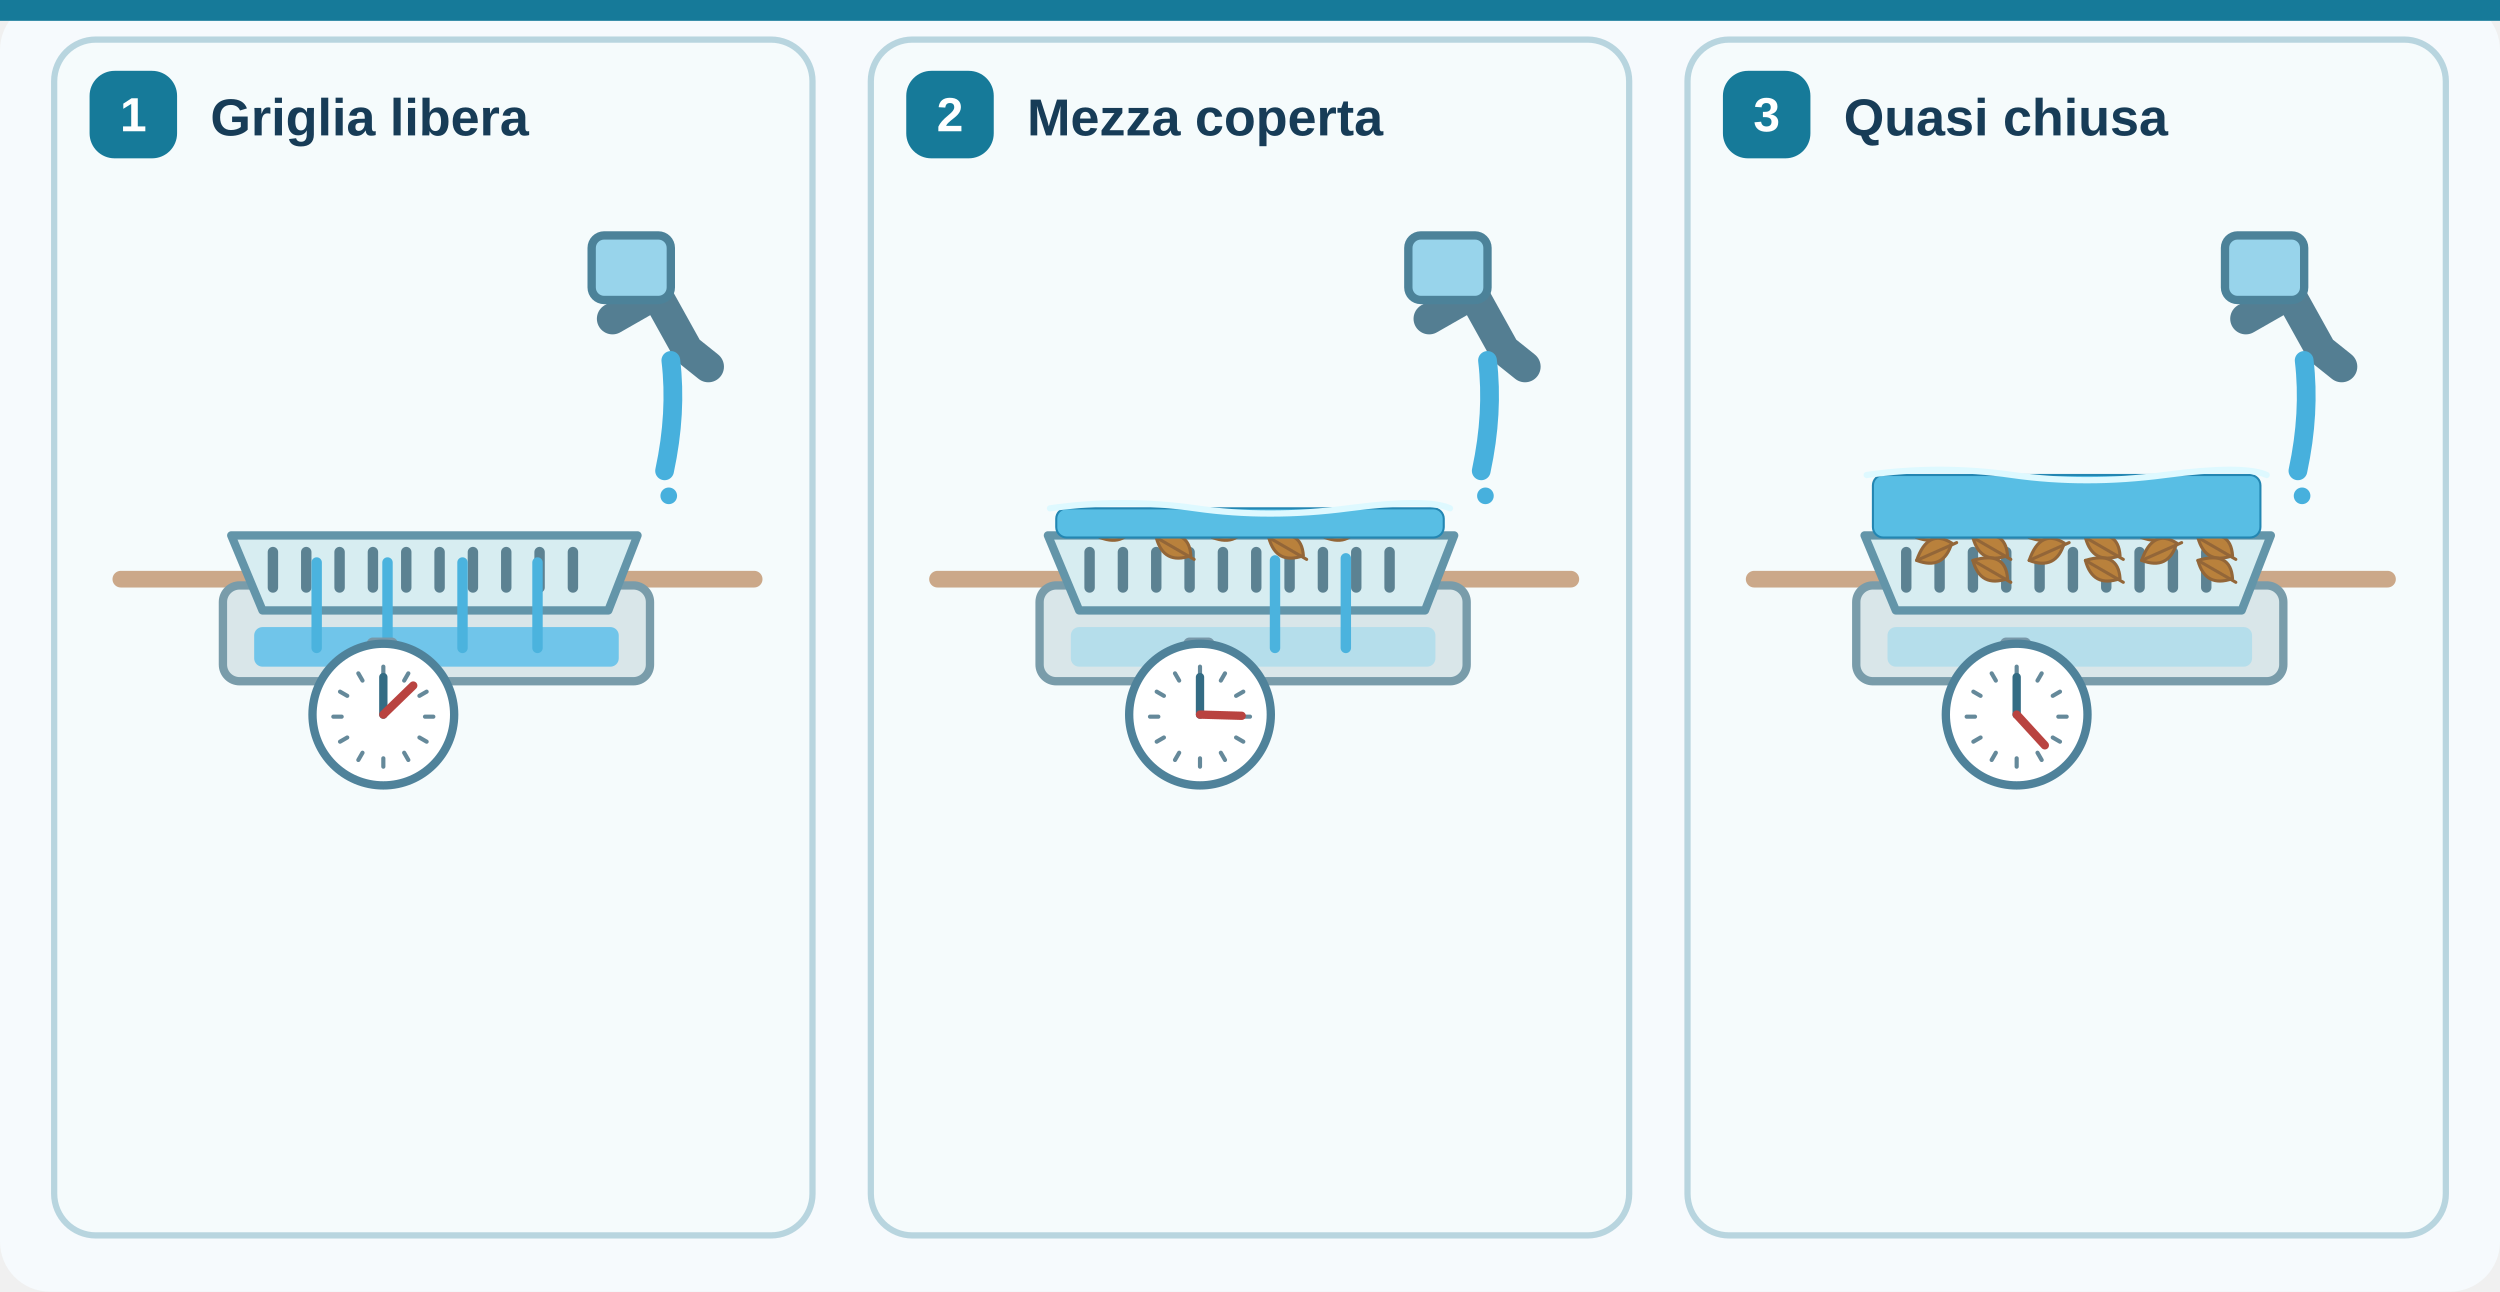
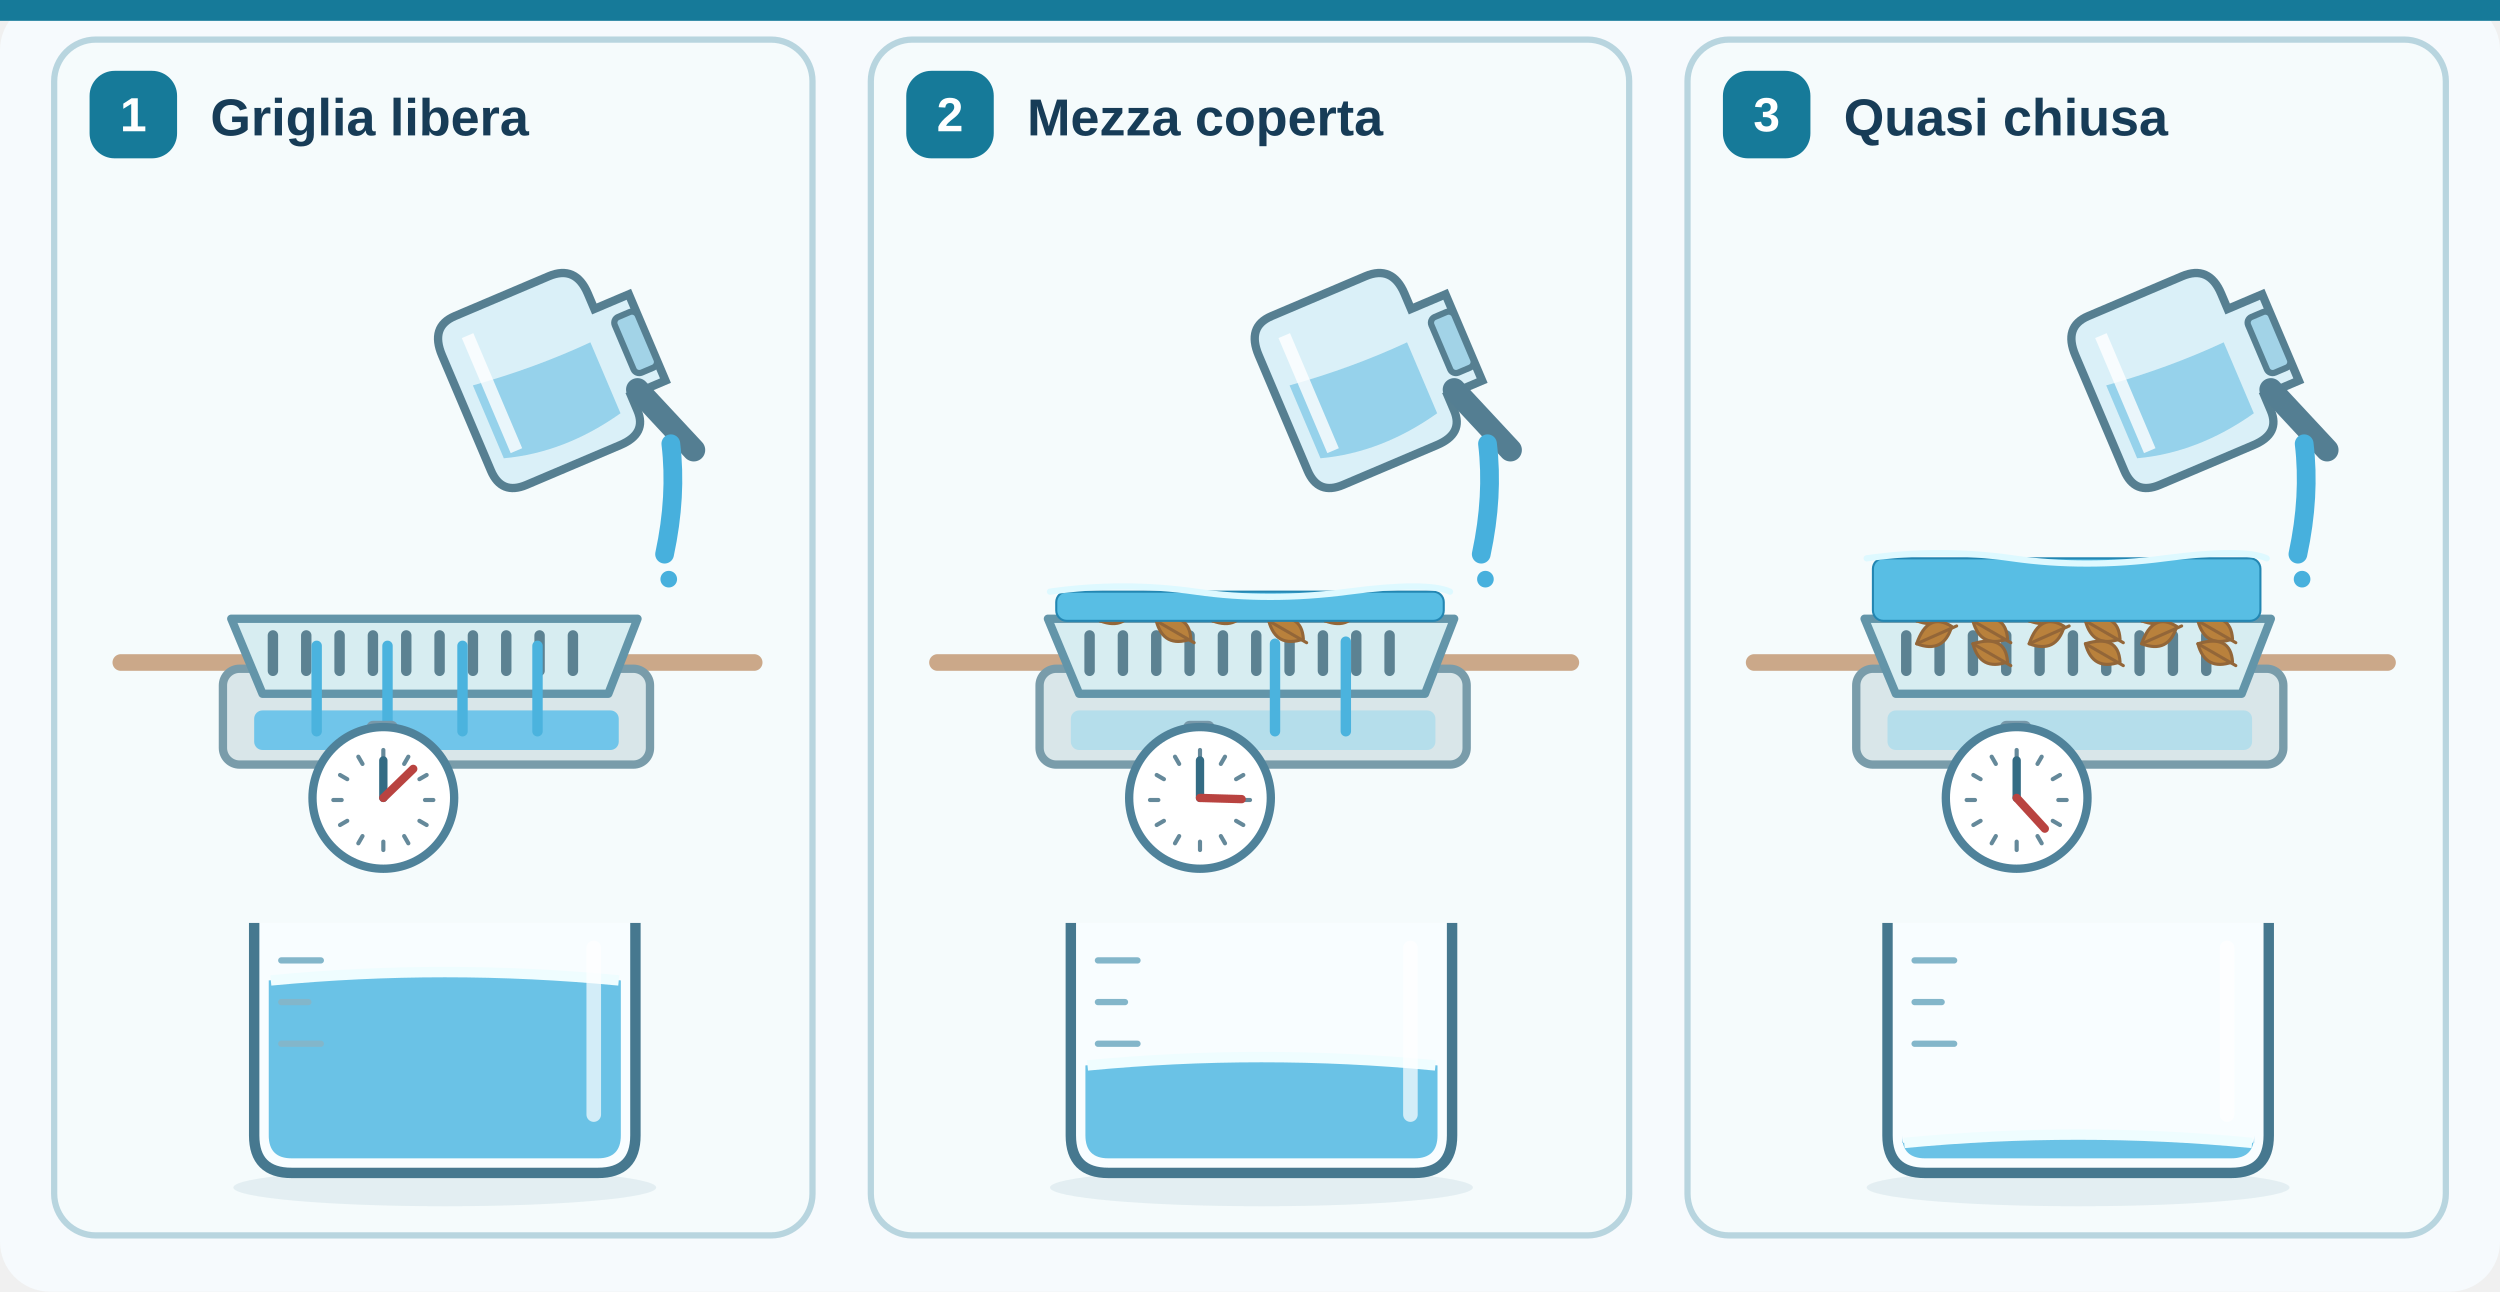
<svg xmlns="http://www.w3.org/2000/svg" width="1200" height="620" viewBox="0 0 1200 620" role="img" aria-labelledby="tit desc">
  <defs>
    <linearGradient id="sea" x1="0" y1="0" x2="0" y2="1">
      <stop stop-color="#C4F4FA" />
      <stop offset="1" stop-color="#4A9DCC" />
    </linearGradient>
    <linearGradient id="sky" x1="0" y1="0" x2="0" y2="1">
      <stop stop-color="#EBF9FD" />
      <stop offset="1" stop-color="#D8EFFA" />
    </linearGradient>
    <linearGradient id="storm" x1="0" y1="0" x2="0" y2="1">
      <stop stop-color="#506C91" />
      <stop offset="1" stop-color="#A7C7DB" />
    </linearGradient>
  </defs>
  <rect x="0" y="0" width="1200" height="620" rx="24" fill="#F6FAFD" stroke="none" stroke-width="2" />
  <rect x="0" y="0" width="1200" height="10" rx="0" fill="#167A99" stroke="none" stroke-width="2" />
  <rect x="26" y="19" width="364" height="574" rx="20" fill="#F5FBFC" stroke="#B8D5DF" stroke-width="3" />
  <rect x="43" y="34" width="42" height="42" rx="12" fill="#167A99" stroke="none" stroke-width="2" />
  <text x="64" y="63" font-family="Arial,Helvetica,sans-serif" font-size="23" font-weight="700" fill="#FFF" text-anchor="middle">1</text>
  <text x="101" y="65" font-family="Arial,Helvetica,sans-serif" font-size="25" font-weight="700" fill="#173C57" text-anchor="start">Griglia libera</text>
-   <g transform="translate(34 113) scale(1)">
+   <g transform="translate(34 153) scale(1)">
    <path d="M24 165 H328" fill="none" stroke="#CBA889" stroke-width="8" stroke-linecap="round" stroke-linejoin="round" />
    <rect x="73" y="168" width="205" height="46" rx="8" fill="#D9E6E9" stroke="#799CAA" stroke-width="4" />
    <rect x="88" y="188" width="175" height="19" rx="4" fill="#70C5EA" stroke="none" stroke-width="2" />
    <path d="M77 144 H272 L258 180 H92Z" fill="#D7EDF1" stroke="#6395A9" stroke-width="4" stroke-linecap="round" stroke-linejoin="round" />
    <path d="M97 152 L97 169" fill="none" stroke="#5C8292" stroke-width="5" stroke-linecap="round" stroke-linejoin="round" />
    <path d="M113 152 L113 169" fill="none" stroke="#5C8292" stroke-width="5" stroke-linecap="round" stroke-linejoin="round" />
    <path d="M129 152 L129 169" fill="none" stroke="#5C8292" stroke-width="5" stroke-linecap="round" stroke-linejoin="round" />
    <path d="M145 152 L145 169" fill="none" stroke="#5C8292" stroke-width="5" stroke-linecap="round" stroke-linejoin="round" />
    <path d="M161 152 L161 169" fill="none" stroke="#5C8292" stroke-width="5" stroke-linecap="round" stroke-linejoin="round" />
    <path d="M177 152 L177 169" fill="none" stroke="#5C8292" stroke-width="5" stroke-linecap="round" stroke-linejoin="round" />
    <path d="M193 152 L193 169" fill="none" stroke="#5C8292" stroke-width="5" stroke-linecap="round" stroke-linejoin="round" />
    <path d="M209 152 L209 169" fill="none" stroke="#5C8292" stroke-width="5" stroke-linecap="round" stroke-linejoin="round" />
    <path d="M225 152 L225 169" fill="none" stroke="#5C8292" stroke-width="5" stroke-linecap="round" stroke-linejoin="round" />
    <path d="M241 152 L241 169" fill="none" stroke="#5C8292" stroke-width="5" stroke-linecap="round" stroke-linejoin="round" />
    <path d="M118 157 V198 M152 157 V198 M188 157 V198 M224 157 V198" fill="none" stroke="#4BB3DE" stroke-width="5" stroke-linecap="round" stroke-linejoin="round" />
-     <path d="M260 40 L281 28 L296 55 L306 63" fill="none" stroke="#547E92" stroke-width="15" stroke-linecap="round" stroke-linejoin="round" />
-     <rect x="250" y="0" width="38" height="31" rx="6" fill="#98D4EB" stroke="#4C8299" stroke-width="4" />
+     <g transform="rotate(-23 250 23)">
+       <path d="M199 -25 H248 Q262 -25 262 -10 V-2 H280 V43 H262 V51 Q262 63 248 63 H199 Q186 63 186 50 V-10 Q186 -25 199 -25 Z" fill="#DAF0F8" stroke="#567F91" stroke-width="4" />
+       <path d="M194 9 Q225 13 254 12 V49 Q222 56 194 47 Z" fill="#85CAE7" opacity=".8" />
+       <path d="M201 -14 V46" fill="none" stroke="#FFFFFF" stroke-width="6" opacity=".8" />
+       <rect x="268" y="6" width="12" height="29" rx="3" fill="#A2D3E7" stroke="#567F91" stroke-width="3" />
+     </g>
+     <path d="M272 34 L299 63" fill="none" stroke="#547E92" stroke-width="11" stroke-linecap="round" />
    <path d="M288 60 Q291 85 285 113" fill="none" stroke="#47B0DD" stroke-width="9" stroke-linecap="round" stroke-linejoin="round" />
    <circle cx="287" cy="125" r="4" fill="#47B0DD" stroke="none" stroke-width="2" />
    <rect x="142" y="193" width="15" height="10" rx="3" fill="#7898A9" stroke="none" stroke-width="2" />
    <circle cx="150" cy="230" r="34" fill="#FFFFFF" stroke="#4F829A" stroke-width="4" />
    <path d="M150 211 L150 207" fill="none" stroke="#65899A" stroke-width="2" stroke-linecap="round" stroke-linejoin="round" />
    <path d="M160 213.679 L162 210.215" fill="none" stroke="#65899A" stroke-width="2" stroke-linecap="round" stroke-linejoin="round" />
    <path d="M167.321 221 L170.785 219" fill="none" stroke="#65899A" stroke-width="2" stroke-linecap="round" stroke-linejoin="round" />
    <path d="M170 231 L174 231" fill="none" stroke="#65899A" stroke-width="2" stroke-linecap="round" stroke-linejoin="round" />
    <path d="M167.321 241 L170.785 243" fill="none" stroke="#65899A" stroke-width="2" stroke-linecap="round" stroke-linejoin="round" />
    <path d="M160 248.321 L162 251.785" fill="none" stroke="#65899A" stroke-width="2" stroke-linecap="round" stroke-linejoin="round" />
    <path d="M150 251 L150 255" fill="none" stroke="#65899A" stroke-width="2" stroke-linecap="round" stroke-linejoin="round" />
    <path d="M140 248.321 L138 251.785" fill="none" stroke="#65899A" stroke-width="2" stroke-linecap="round" stroke-linejoin="round" />
    <path d="M132.679 241 L129.215 243" fill="none" stroke="#65899A" stroke-width="2" stroke-linecap="round" stroke-linejoin="round" />
    <path d="M130 231 L126 231" fill="none" stroke="#65899A" stroke-width="2" stroke-linecap="round" stroke-linejoin="round" />
    <path d="M132.679 221 L129.215 219" fill="none" stroke="#65899A" stroke-width="2" stroke-linecap="round" stroke-linejoin="round" />
    <path d="M140 213.679 L138 210.215" fill="none" stroke="#65899A" stroke-width="2" stroke-linecap="round" stroke-linejoin="round" />
    <path d="M150 230 L150 212" fill="none" stroke="#346C84" stroke-width="4" stroke-linecap="round" stroke-linejoin="round" />
    <path d="M150 230 L164.347 216.066" fill="none" stroke="#B94340" stroke-width="4" stroke-linecap="round" stroke-linejoin="round" />
  </g>
  <rect x="418" y="19" width="364" height="574" rx="20" fill="#F5FBFC" stroke="#B8D5DF" stroke-width="3" />
  <rect x="435" y="34" width="42" height="42" rx="12" fill="#167A99" stroke="none" stroke-width="2" />
  <text x="456" y="63" font-family="Arial,Helvetica,sans-serif" font-size="23" font-weight="700" fill="#FFF" text-anchor="middle">2</text>
  <text x="493" y="65" font-family="Arial,Helvetica,sans-serif" font-size="25" font-weight="700" fill="#173C57" text-anchor="start">Mezza coperta</text>
-   <g transform="translate(426 113) scale(1)">
+   <g transform="translate(426 153) scale(1)">
    <path d="M24 165 H328" fill="none" stroke="#CBA889" stroke-width="8" stroke-linecap="round" stroke-linejoin="round" />
    <rect x="73" y="168" width="205" height="46" rx="8" fill="#D9E6E9" stroke="#799CAA" stroke-width="4" />
    <rect x="88" y="188" width="175" height="19" rx="4" fill="#B5DEEB" stroke="none" stroke-width="2" />
    <path d="M77 144 H272 L258 180 H92Z" fill="#D7EDF1" stroke="#6395A9" stroke-width="4" stroke-linecap="round" stroke-linejoin="round" />
    <path d="M97 152 L97 169" fill="none" stroke="#5C8292" stroke-width="5" stroke-linecap="round" stroke-linejoin="round" />
    <path d="M113 152 L113 169" fill="none" stroke="#5C8292" stroke-width="5" stroke-linecap="round" stroke-linejoin="round" />
    <path d="M129 152 L129 169" fill="none" stroke="#5C8292" stroke-width="5" stroke-linecap="round" stroke-linejoin="round" />
    <path d="M145 152 L145 169" fill="none" stroke="#5C8292" stroke-width="5" stroke-linecap="round" stroke-linejoin="round" />
    <path d="M161 152 L161 169" fill="none" stroke="#5C8292" stroke-width="5" stroke-linecap="round" stroke-linejoin="round" />
    <path d="M177 152 L177 169" fill="none" stroke="#5C8292" stroke-width="5" stroke-linecap="round" stroke-linejoin="round" />
    <path d="M193 152 L193 169" fill="none" stroke="#5C8292" stroke-width="5" stroke-linecap="round" stroke-linejoin="round" />
    <path d="M209 152 L209 169" fill="none" stroke="#5C8292" stroke-width="5" stroke-linecap="round" stroke-linejoin="round" />
    <path d="M225 152 L225 169" fill="none" stroke="#5C8292" stroke-width="5" stroke-linecap="round" stroke-linejoin="round" />
    <path d="M241 152 L241 169" fill="none" stroke="#5C8292" stroke-width="5" stroke-linecap="round" stroke-linejoin="round" />
    <g transform="translate(102 145) rotate(-24) scale(0.75)">
      <path d="M0 0 Q15 -16 25 -1 Q13 13 0 0Z" fill="#B9813C" stroke="#936638" stroke-width="2" stroke-linecap="round" stroke-linejoin="round" />
      <path d="M0 0 L28 0" fill="none" stroke="#936638" stroke-width="2" stroke-linecap="round" stroke-linejoin="round" />
    </g>
    <g transform="translate(129 145) rotate(30) scale(0.75)">
      <path d="M0 0 Q15 -16 25 -1 Q13 13 0 0Z" fill="#B9813C" stroke="#936638" stroke-width="2" stroke-linecap="round" stroke-linejoin="round" />
      <path d="M0 0 L28 0" fill="none" stroke="#936638" stroke-width="2" stroke-linecap="round" stroke-linejoin="round" />
    </g>
    <g transform="translate(156 145) rotate(-24) scale(0.75)">
      <path d="M0 0 Q15 -16 25 -1 Q13 13 0 0Z" fill="#B9813C" stroke="#936638" stroke-width="2" stroke-linecap="round" stroke-linejoin="round" />
      <path d="M0 0 L28 0" fill="none" stroke="#936638" stroke-width="2" stroke-linecap="round" stroke-linejoin="round" />
    </g>
    <g transform="translate(183 145) rotate(30) scale(0.75)">
      <path d="M0 0 Q15 -16 25 -1 Q13 13 0 0Z" fill="#B9813C" stroke="#936638" stroke-width="2" stroke-linecap="round" stroke-linejoin="round" />
      <path d="M0 0 L28 0" fill="none" stroke="#936638" stroke-width="2" stroke-linecap="round" stroke-linejoin="round" />
    </g>
    <g transform="translate(210 145) rotate(-24) scale(0.75)">
      <path d="M0 0 Q15 -16 25 -1 Q13 13 0 0Z" fill="#B9813C" stroke="#936638" stroke-width="2" stroke-linecap="round" stroke-linejoin="round" />
      <path d="M0 0 L28 0" fill="none" stroke="#936638" stroke-width="2" stroke-linecap="round" stroke-linejoin="round" />
    </g>
    <rect x="81" y="131" width="186" height="14" rx="5" fill="#58BEE4" stroke="#2386B2" stroke-width="1" />
    <path d="M78 131 Q113 126 148 131 T221 131 T270 131" fill="none" stroke="#DEF9FF" stroke-width="3" stroke-linecap="round" stroke-linejoin="round" />
    <path d="M186 156 V198 M220 155 V198" fill="none" stroke="#4BB3DE" stroke-width="5" stroke-linecap="round" stroke-linejoin="round" />
-     <path d="M260 40 L281 28 L296 55 L306 63" fill="none" stroke="#547E92" stroke-width="15" stroke-linecap="round" stroke-linejoin="round" />
-     <rect x="250" y="0" width="38" height="31" rx="6" fill="#98D4EB" stroke="#4C8299" stroke-width="4" />
+     <g transform="rotate(-23 250 23)">
+       <path d="M199 -25 H248 Q262 -25 262 -10 V-2 H280 V43 H262 V51 Q262 63 248 63 H199 Q186 63 186 50 V-10 Q186 -25 199 -25 Z" fill="#DAF0F8" stroke="#567F91" stroke-width="4" />
+       <path d="M194 9 Q225 13 254 12 V49 Q222 56 194 47 Z" fill="#85CAE7" opacity=".8" />
+       <path d="M201 -14 V46" fill="none" stroke="#FFFFFF" stroke-width="6" opacity=".8" />
+       <rect x="268" y="6" width="12" height="29" rx="3" fill="#A2D3E7" stroke="#567F91" stroke-width="3" />
+     </g>
+     <path d="M272 34 L299 63" fill="none" stroke="#547E92" stroke-width="11" stroke-linecap="round" />
    <path d="M288 60 Q291 85 285 113" fill="none" stroke="#47B0DD" stroke-width="9" stroke-linecap="round" stroke-linejoin="round" />
    <circle cx="287" cy="125" r="4" fill="#47B0DD" stroke="none" stroke-width="2" />
    <rect x="142" y="193" width="15" height="10" rx="3" fill="#7898A9" stroke="none" stroke-width="2" />
    <circle cx="150" cy="230" r="34" fill="#FFFFFF" stroke="#4F829A" stroke-width="4" />
    <path d="M150 211 L150 207" fill="none" stroke="#65899A" stroke-width="2" stroke-linecap="round" stroke-linejoin="round" />
    <path d="M160 213.679 L162 210.215" fill="none" stroke="#65899A" stroke-width="2" stroke-linecap="round" stroke-linejoin="round" />
    <path d="M167.321 221 L170.785 219" fill="none" stroke="#65899A" stroke-width="2" stroke-linecap="round" stroke-linejoin="round" />
    <path d="M170 231 L174 231" fill="none" stroke="#65899A" stroke-width="2" stroke-linecap="round" stroke-linejoin="round" />
    <path d="M167.321 241 L170.785 243" fill="none" stroke="#65899A" stroke-width="2" stroke-linecap="round" stroke-linejoin="round" />
    <path d="M160 248.321 L162 251.785" fill="none" stroke="#65899A" stroke-width="2" stroke-linecap="round" stroke-linejoin="round" />
    <path d="M150 251 L150 255" fill="none" stroke="#65899A" stroke-width="2" stroke-linecap="round" stroke-linejoin="round" />
    <path d="M140 248.321 L138 251.785" fill="none" stroke="#65899A" stroke-width="2" stroke-linecap="round" stroke-linejoin="round" />
    <path d="M132.679 241 L129.215 243" fill="none" stroke="#65899A" stroke-width="2" stroke-linecap="round" stroke-linejoin="round" />
    <path d="M130 231 L126 231" fill="none" stroke="#65899A" stroke-width="2" stroke-linecap="round" stroke-linejoin="round" />
    <path d="M132.679 221 L129.215 219" fill="none" stroke="#65899A" stroke-width="2" stroke-linecap="round" stroke-linejoin="round" />
    <path d="M140 213.679 L138 210.215" fill="none" stroke="#65899A" stroke-width="2" stroke-linecap="round" stroke-linejoin="round" />
    <path d="M150 230 L150 212" fill="none" stroke="#346C84" stroke-width="4" stroke-linecap="round" stroke-linejoin="round" />
    <path d="M150 230 L169.991 230.584" fill="none" stroke="#B94340" stroke-width="4" stroke-linecap="round" stroke-linejoin="round" />
  </g>
  <rect x="810" y="19" width="364" height="574" rx="20" fill="#F5FBFC" stroke="#B8D5DF" stroke-width="3" />
  <rect x="827" y="34" width="42" height="42" rx="12" fill="#167A99" stroke="none" stroke-width="2" />
  <text x="848" y="63" font-family="Arial,Helvetica,sans-serif" font-size="23" font-weight="700" fill="#FFF" text-anchor="middle">3</text>
  <text x="885" y="65" font-family="Arial,Helvetica,sans-serif" font-size="25" font-weight="700" fill="#173C57" text-anchor="start">Quasi chiusa</text>
-   <g transform="translate(818 113) scale(1)">
+   <g transform="translate(818 153) scale(1)">
    <path d="M24 165 H328" fill="none" stroke="#CBA889" stroke-width="8" stroke-linecap="round" stroke-linejoin="round" />
    <rect x="73" y="168" width="205" height="46" rx="8" fill="#D9E6E9" stroke="#799CAA" stroke-width="4" />
    <rect x="88" y="188" width="175" height="19" rx="4" fill="#B5DEEB" stroke="none" stroke-width="2" />
    <path d="M77 144 H272 L258 180 H92Z" fill="#D7EDF1" stroke="#6395A9" stroke-width="4" stroke-linecap="round" stroke-linejoin="round" />
    <path d="M97 152 L97 169" fill="none" stroke="#5C8292" stroke-width="5" stroke-linecap="round" stroke-linejoin="round" />
    <path d="M113 152 L113 169" fill="none" stroke="#5C8292" stroke-width="5" stroke-linecap="round" stroke-linejoin="round" />
    <path d="M129 152 L129 169" fill="none" stroke="#5C8292" stroke-width="5" stroke-linecap="round" stroke-linejoin="round" />
    <path d="M145 152 L145 169" fill="none" stroke="#5C8292" stroke-width="5" stroke-linecap="round" stroke-linejoin="round" />
    <path d="M161 152 L161 169" fill="none" stroke="#5C8292" stroke-width="5" stroke-linecap="round" stroke-linejoin="round" />
    <path d="M177 152 L177 169" fill="none" stroke="#5C8292" stroke-width="5" stroke-linecap="round" stroke-linejoin="round" />
    <path d="M193 152 L193 169" fill="none" stroke="#5C8292" stroke-width="5" stroke-linecap="round" stroke-linejoin="round" />
    <path d="M209 152 L209 169" fill="none" stroke="#5C8292" stroke-width="5" stroke-linecap="round" stroke-linejoin="round" />
    <path d="M225 152 L225 169" fill="none" stroke="#5C8292" stroke-width="5" stroke-linecap="round" stroke-linejoin="round" />
    <path d="M241 152 L241 169" fill="none" stroke="#5C8292" stroke-width="5" stroke-linecap="round" stroke-linejoin="round" />
    <g transform="translate(102 145) rotate(-24) scale(0.75)">
      <path d="M0 0 Q15 -16 25 -1 Q13 13 0 0Z" fill="#B9813C" stroke="#936638" stroke-width="2" stroke-linecap="round" stroke-linejoin="round" />
      <path d="M0 0 L28 0" fill="none" stroke="#936638" stroke-width="2" stroke-linecap="round" stroke-linejoin="round" />
    </g>
    <g transform="translate(129 145) rotate(30) scale(0.75)">
      <path d="M0 0 Q15 -16 25 -1 Q13 13 0 0Z" fill="#B9813C" stroke="#936638" stroke-width="2" stroke-linecap="round" stroke-linejoin="round" />
      <path d="M0 0 L28 0" fill="none" stroke="#936638" stroke-width="2" stroke-linecap="round" stroke-linejoin="round" />
    </g>
    <g transform="translate(156 145) rotate(-24) scale(0.75)">
      <path d="M0 0 Q15 -16 25 -1 Q13 13 0 0Z" fill="#B9813C" stroke="#936638" stroke-width="2" stroke-linecap="round" stroke-linejoin="round" />
      <path d="M0 0 L28 0" fill="none" stroke="#936638" stroke-width="2" stroke-linecap="round" stroke-linejoin="round" />
    </g>
    <g transform="translate(183 145) rotate(30) scale(0.75)">
      <path d="M0 0 Q15 -16 25 -1 Q13 13 0 0Z" fill="#B9813C" stroke="#936638" stroke-width="2" stroke-linecap="round" stroke-linejoin="round" />
      <path d="M0 0 L28 0" fill="none" stroke="#936638" stroke-width="2" stroke-linecap="round" stroke-linejoin="round" />
    </g>
    <g transform="translate(210 145) rotate(-24) scale(0.75)">
      <path d="M0 0 Q15 -16 25 -1 Q13 13 0 0Z" fill="#B9813C" stroke="#936638" stroke-width="2" stroke-linecap="round" stroke-linejoin="round" />
      <path d="M0 0 L28 0" fill="none" stroke="#936638" stroke-width="2" stroke-linecap="round" stroke-linejoin="round" />
    </g>
    <g transform="translate(237 145) rotate(30) scale(0.75)">
      <path d="M0 0 Q15 -16 25 -1 Q13 13 0 0Z" fill="#B9813C" stroke="#936638" stroke-width="2" stroke-linecap="round" stroke-linejoin="round" />
      <path d="M0 0 L28 0" fill="none" stroke="#936638" stroke-width="2" stroke-linecap="round" stroke-linejoin="round" />
    </g>
    <g transform="translate(102 156) rotate(-24) scale(0.75)">
      <path d="M0 0 Q15 -16 25 -1 Q13 13 0 0Z" fill="#B9813C" stroke="#936638" stroke-width="2" stroke-linecap="round" stroke-linejoin="round" />
      <path d="M0 0 L28 0" fill="none" stroke="#936638" stroke-width="2" stroke-linecap="round" stroke-linejoin="round" />
    </g>
    <g transform="translate(129 156) rotate(30) scale(0.75)">
      <path d="M0 0 Q15 -16 25 -1 Q13 13 0 0Z" fill="#B9813C" stroke="#936638" stroke-width="2" stroke-linecap="round" stroke-linejoin="round" />
      <path d="M0 0 L28 0" fill="none" stroke="#936638" stroke-width="2" stroke-linecap="round" stroke-linejoin="round" />
    </g>
    <g transform="translate(156 156) rotate(-24) scale(0.75)">
      <path d="M0 0 Q15 -16 25 -1 Q13 13 0 0Z" fill="#B9813C" stroke="#936638" stroke-width="2" stroke-linecap="round" stroke-linejoin="round" />
      <path d="M0 0 L28 0" fill="none" stroke="#936638" stroke-width="2" stroke-linecap="round" stroke-linejoin="round" />
    </g>
    <g transform="translate(183 156) rotate(30) scale(0.75)">
      <path d="M0 0 Q15 -16 25 -1 Q13 13 0 0Z" fill="#B9813C" stroke="#936638" stroke-width="2" stroke-linecap="round" stroke-linejoin="round" />
      <path d="M0 0 L28 0" fill="none" stroke="#936638" stroke-width="2" stroke-linecap="round" stroke-linejoin="round" />
    </g>
    <g transform="translate(210 156) rotate(-24) scale(0.75)">
      <path d="M0 0 Q15 -16 25 -1 Q13 13 0 0Z" fill="#B9813C" stroke="#936638" stroke-width="2" stroke-linecap="round" stroke-linejoin="round" />
      <path d="M0 0 L28 0" fill="none" stroke="#936638" stroke-width="2" stroke-linecap="round" stroke-linejoin="round" />
    </g>
    <g transform="translate(237 156) rotate(30) scale(0.75)">
      <path d="M0 0 Q15 -16 25 -1 Q13 13 0 0Z" fill="#B9813C" stroke="#936638" stroke-width="2" stroke-linecap="round" stroke-linejoin="round" />
      <path d="M0 0 L28 0" fill="none" stroke="#936638" stroke-width="2" stroke-linecap="round" stroke-linejoin="round" />
    </g>
    <rect x="81" y="115" width="186" height="30" rx="5" fill="#58BEE4" stroke="#2386B2" stroke-width="1" />
    <path d="M78 115 Q113 110 148 115 T221 115 T270 115" fill="none" stroke="#DEF9FF" stroke-width="3" stroke-linecap="round" stroke-linejoin="round" />
-     <path d="M260 40 L281 28 L296 55 L306 63" fill="none" stroke="#547E92" stroke-width="15" stroke-linecap="round" stroke-linejoin="round" />
-     <rect x="250" y="0" width="38" height="31" rx="6" fill="#98D4EB" stroke="#4C8299" stroke-width="4" />
+     <g transform="rotate(-23 250 23)">
+       <path d="M199 -25 H248 Q262 -25 262 -10 V-2 H280 V43 H262 V51 Q262 63 248 63 H199 Q186 63 186 50 V-10 Q186 -25 199 -25 Z" fill="#DAF0F8" stroke="#567F91" stroke-width="4" />
+       <path d="M194 9 Q225 13 254 12 V49 Q222 56 194 47 Z" fill="#85CAE7" opacity=".8" />
+       <path d="M201 -14 V46" fill="none" stroke="#FFFFFF" stroke-width="6" opacity=".8" />
+       <rect x="268" y="6" width="12" height="29" rx="3" fill="#A2D3E7" stroke="#567F91" stroke-width="3" />
+     </g>
+     <path d="M272 34 L299 63" fill="none" stroke="#547E92" stroke-width="11" stroke-linecap="round" />
    <path d="M288 60 Q291 85 285 113" fill="none" stroke="#47B0DD" stroke-width="9" stroke-linecap="round" stroke-linejoin="round" />
    <circle cx="287" cy="125" r="4" fill="#47B0DD" stroke="none" stroke-width="2" />
    <rect x="142" y="193" width="15" height="10" rx="3" fill="#7898A9" stroke="none" stroke-width="2" />
    <circle cx="150" cy="230" r="34" fill="#FFFFFF" stroke="#4F829A" stroke-width="4" />
    <path d="M150 211 L150 207" fill="none" stroke="#65899A" stroke-width="2" stroke-linecap="round" stroke-linejoin="round" />
    <path d="M160 213.679 L162 210.215" fill="none" stroke="#65899A" stroke-width="2" stroke-linecap="round" stroke-linejoin="round" />
    <path d="M167.321 221 L170.785 219" fill="none" stroke="#65899A" stroke-width="2" stroke-linecap="round" stroke-linejoin="round" />
    <path d="M170 231 L174 231" fill="none" stroke="#65899A" stroke-width="2" stroke-linecap="round" stroke-linejoin="round" />
    <path d="M167.321 241 L170.785 243" fill="none" stroke="#65899A" stroke-width="2" stroke-linecap="round" stroke-linejoin="round" />
    <path d="M160 248.321 L162 251.785" fill="none" stroke="#65899A" stroke-width="2" stroke-linecap="round" stroke-linejoin="round" />
    <path d="M150 251 L150 255" fill="none" stroke="#65899A" stroke-width="2" stroke-linecap="round" stroke-linejoin="round" />
    <path d="M140 248.321 L138 251.785" fill="none" stroke="#65899A" stroke-width="2" stroke-linecap="round" stroke-linejoin="round" />
    <path d="M132.679 241 L129.215 243" fill="none" stroke="#65899A" stroke-width="2" stroke-linecap="round" stroke-linejoin="round" />
    <path d="M130 231 L126 231" fill="none" stroke="#65899A" stroke-width="2" stroke-linecap="round" stroke-linejoin="round" />
    <path d="M132.679 221 L129.215 219" fill="none" stroke="#65899A" stroke-width="2" stroke-linecap="round" stroke-linejoin="round" />
    <path d="M140 213.679 L138 210.215" fill="none" stroke="#65899A" stroke-width="2" stroke-linecap="round" stroke-linejoin="round" />
    <path d="M150 230 L150 212" fill="none" stroke="#346C84" stroke-width="4" stroke-linecap="round" stroke-linejoin="round" />
    <path d="M150 230 L163.509 244.748" fill="none" stroke="#B94340" stroke-width="4" stroke-linecap="round" stroke-linejoin="round" />
  </g>
+   <g aria-hidden="true">
+     <ellipse cx="213.5" cy="570" rx="101.5" ry="9" fill="#93B7C7" opacity=".19" />
+     <path d="M122 443 V545 Q122 563 140 563 H287 Q305 563 305 545 V443" fill="#F8FDFF" stroke="#46788F" stroke-width="5" />
+     <path d="M129 470.6 Q213.5 462.6 298 470.6 V545 Q298 556 287 556 H140 Q129 556 129 545 Z" fill="#5CBCE3" opacity=".91" />
+     <path d="M130 470.6 Q213.5 462.6 297 470.6" fill="none" stroke="#EFFDFF" stroke-width="5" />
+     <path d="M135 461 H154 M135 481 H148 M135 501 H154" fill="none" stroke="#83B6CA" stroke-width="3" stroke-linecap="round" />
+     <path d="M285 455 V535" stroke="#FFFFFF" stroke-width="7" stroke-linecap="round" opacity=".7" />
+   </g>
+   <g aria-hidden="true">
+     <ellipse cx="605.5" cy="570" rx="101.5" ry="9" fill="#93B7C7" opacity=".19" />
+     <path d="M514 443 V545 Q514 563 532 563 H679 Q697 563 697 545 V443" fill="#F8FDFF" stroke="#46788F" stroke-width="5" />
+     <path d="M521 511.4 Q605.5 503.4 690 511.4 V545 Q690 556 679 556 H532 Q521 556 521 545 Z" fill="#5CBCE3" opacity=".91" />
+     <path d="M522 511.4 Q605.5 503.4 689 511.4" fill="none" stroke="#EFFDFF" stroke-width="5" />
+     <path d="M527 461 H546 M527 481 H540 M527 501 H546" fill="none" stroke="#83B6CA" stroke-width="3" stroke-linecap="round" />
+     <path d="M677 455 V535" stroke="#FFFFFF" stroke-width="7" stroke-linecap="round" opacity=".7" />
+   </g>
+   <g aria-hidden="true">
+     <ellipse cx="997.5" cy="570" rx="101.5" ry="9" fill="#93B7C7" opacity=".19" />
+     <path d="M906 443 V545 Q906 563 924 563 H1071 Q1089 563 1089 545 V443" fill="#F8FDFF" stroke="#46788F" stroke-width="5" />
+     <path d="M913 548.6 Q997.5 540.6 1082 548.6 V545 Q1082 556 1071 556 H924 Q913 556 913 545 Z" fill="#5CBCE3" opacity=".91" />
+     <path d="M914 548.6 Q997.5 540.6 1081 548.6" fill="none" stroke="#EFFDFF" stroke-width="5" />
+     <path d="M919 461 H938 M919 481 H932 M919 501 H938" fill="none" stroke="#83B6CA" stroke-width="3" stroke-linecap="round" />
+     <path d="M1069 455 V535" stroke="#FFFFFF" stroke-width="7" stroke-linecap="round" opacity=".7" />
+   </g>
</svg>
